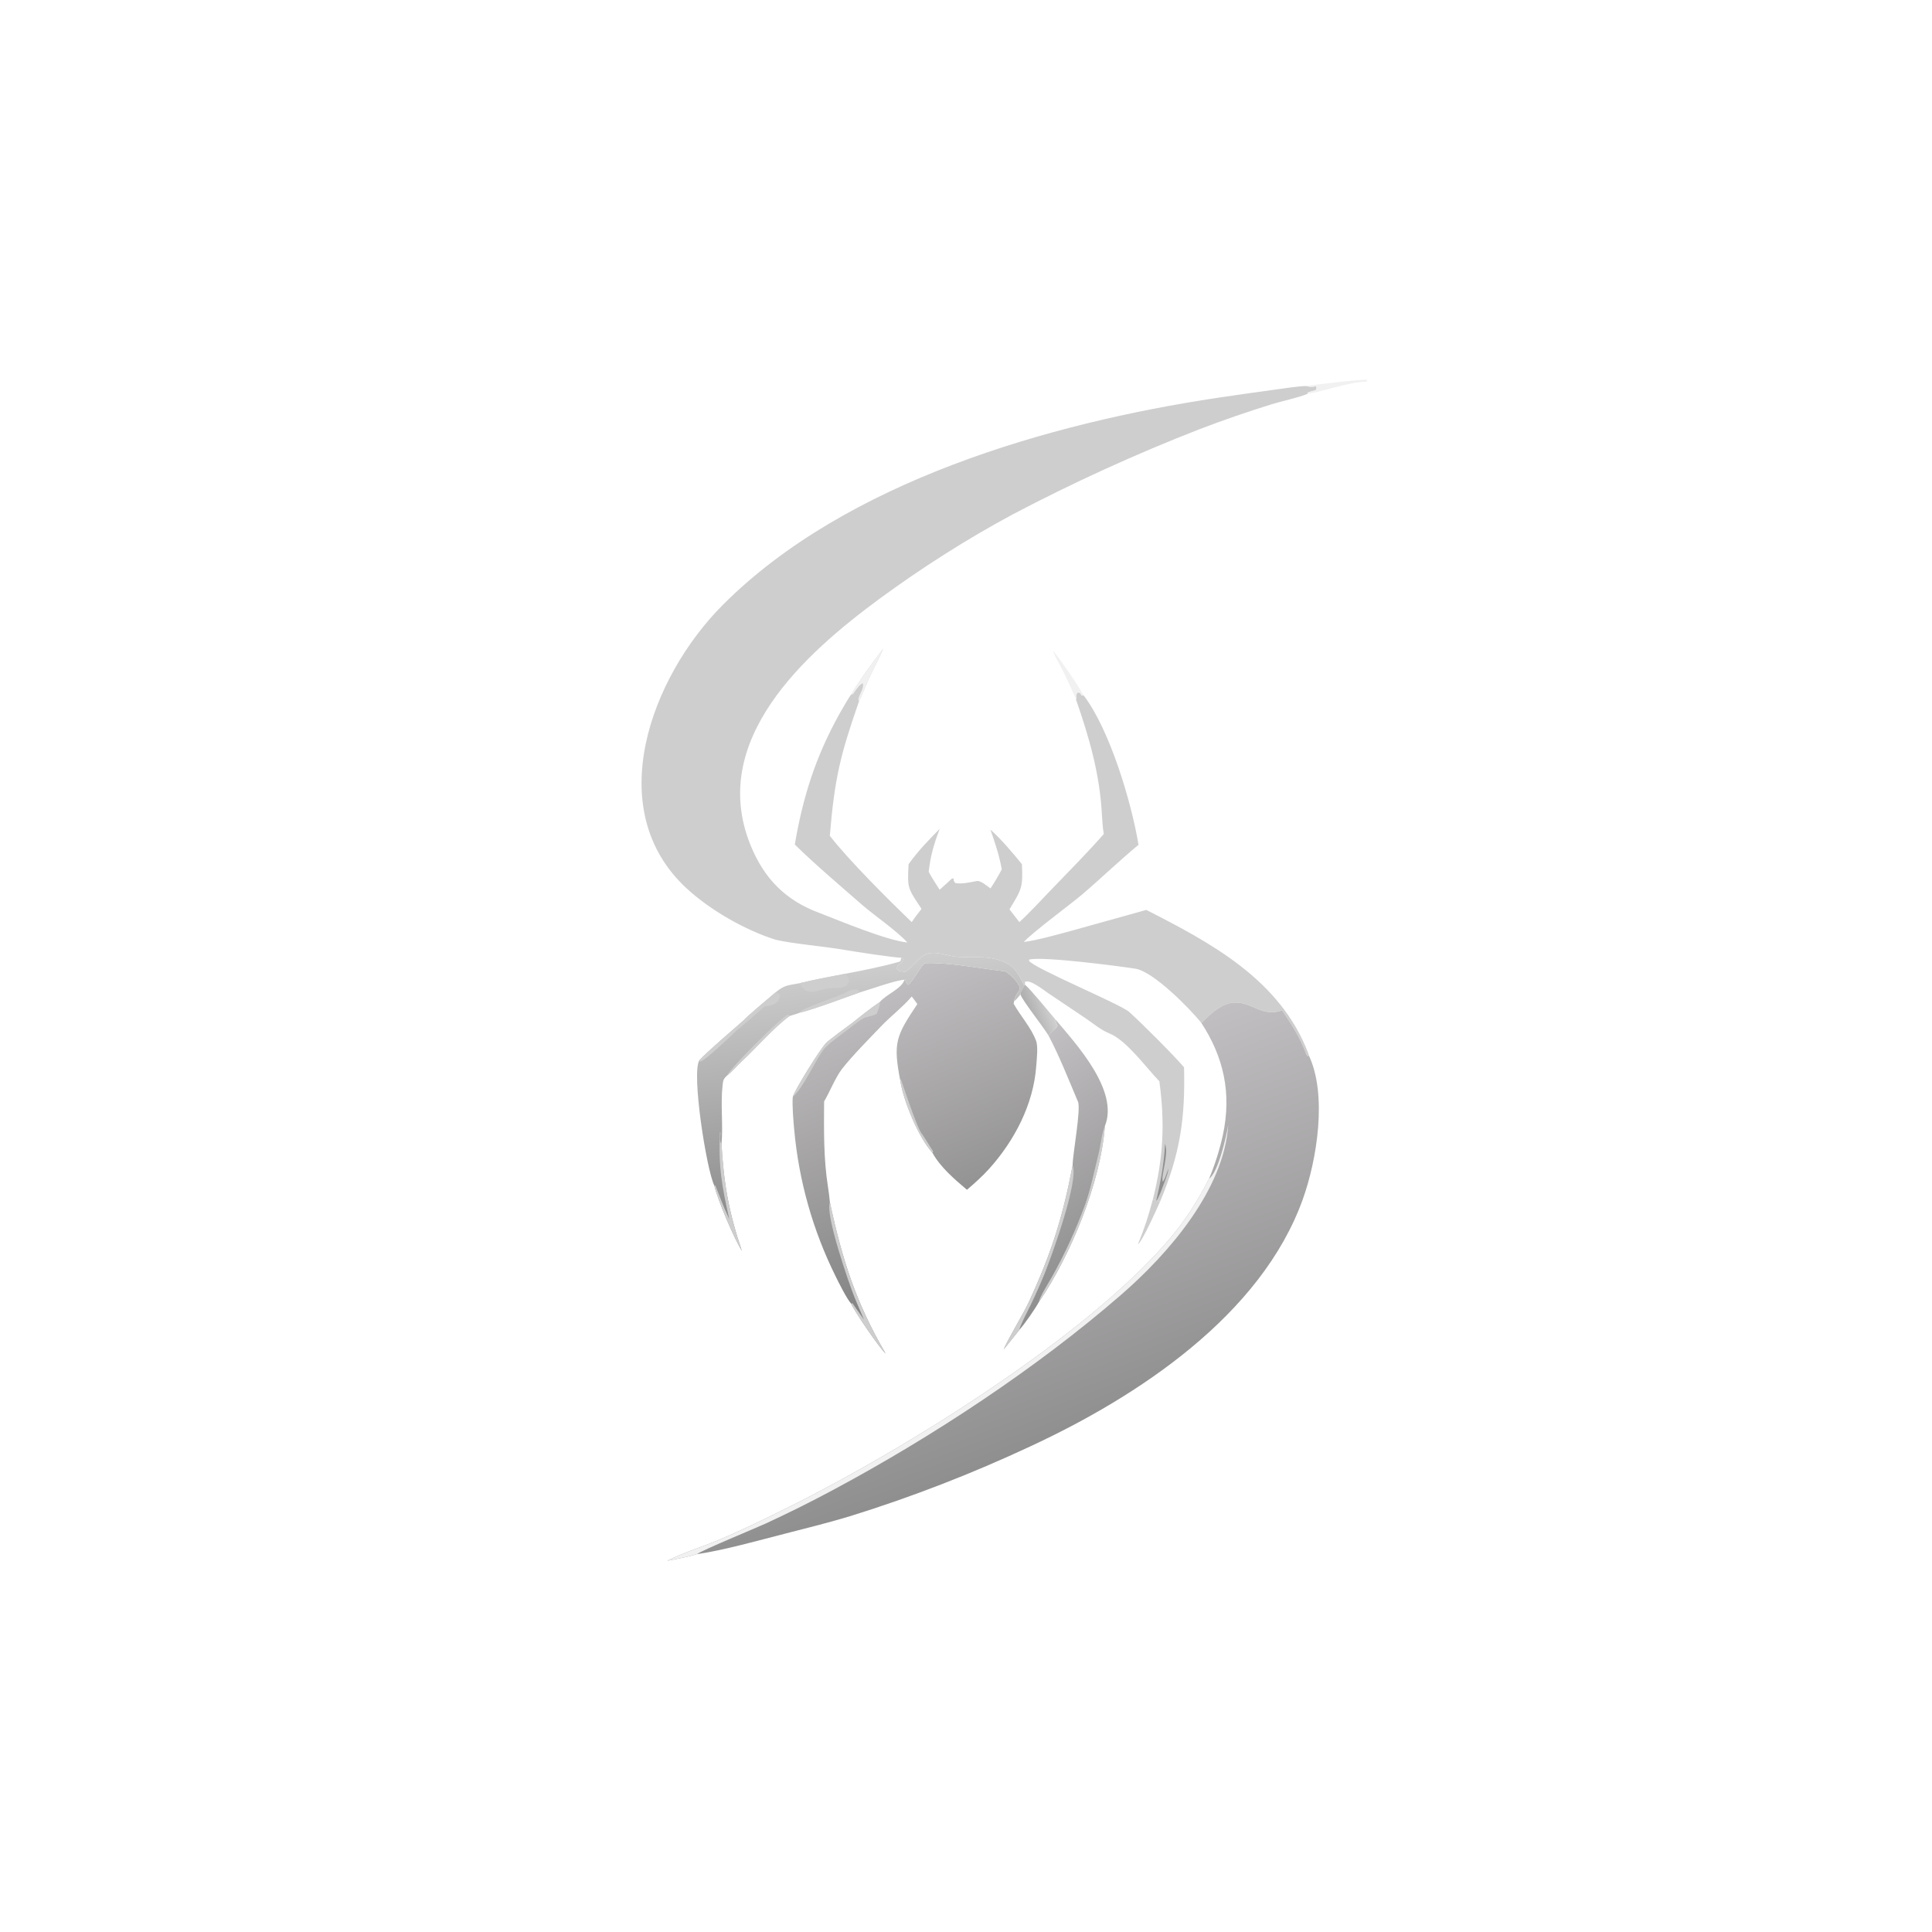
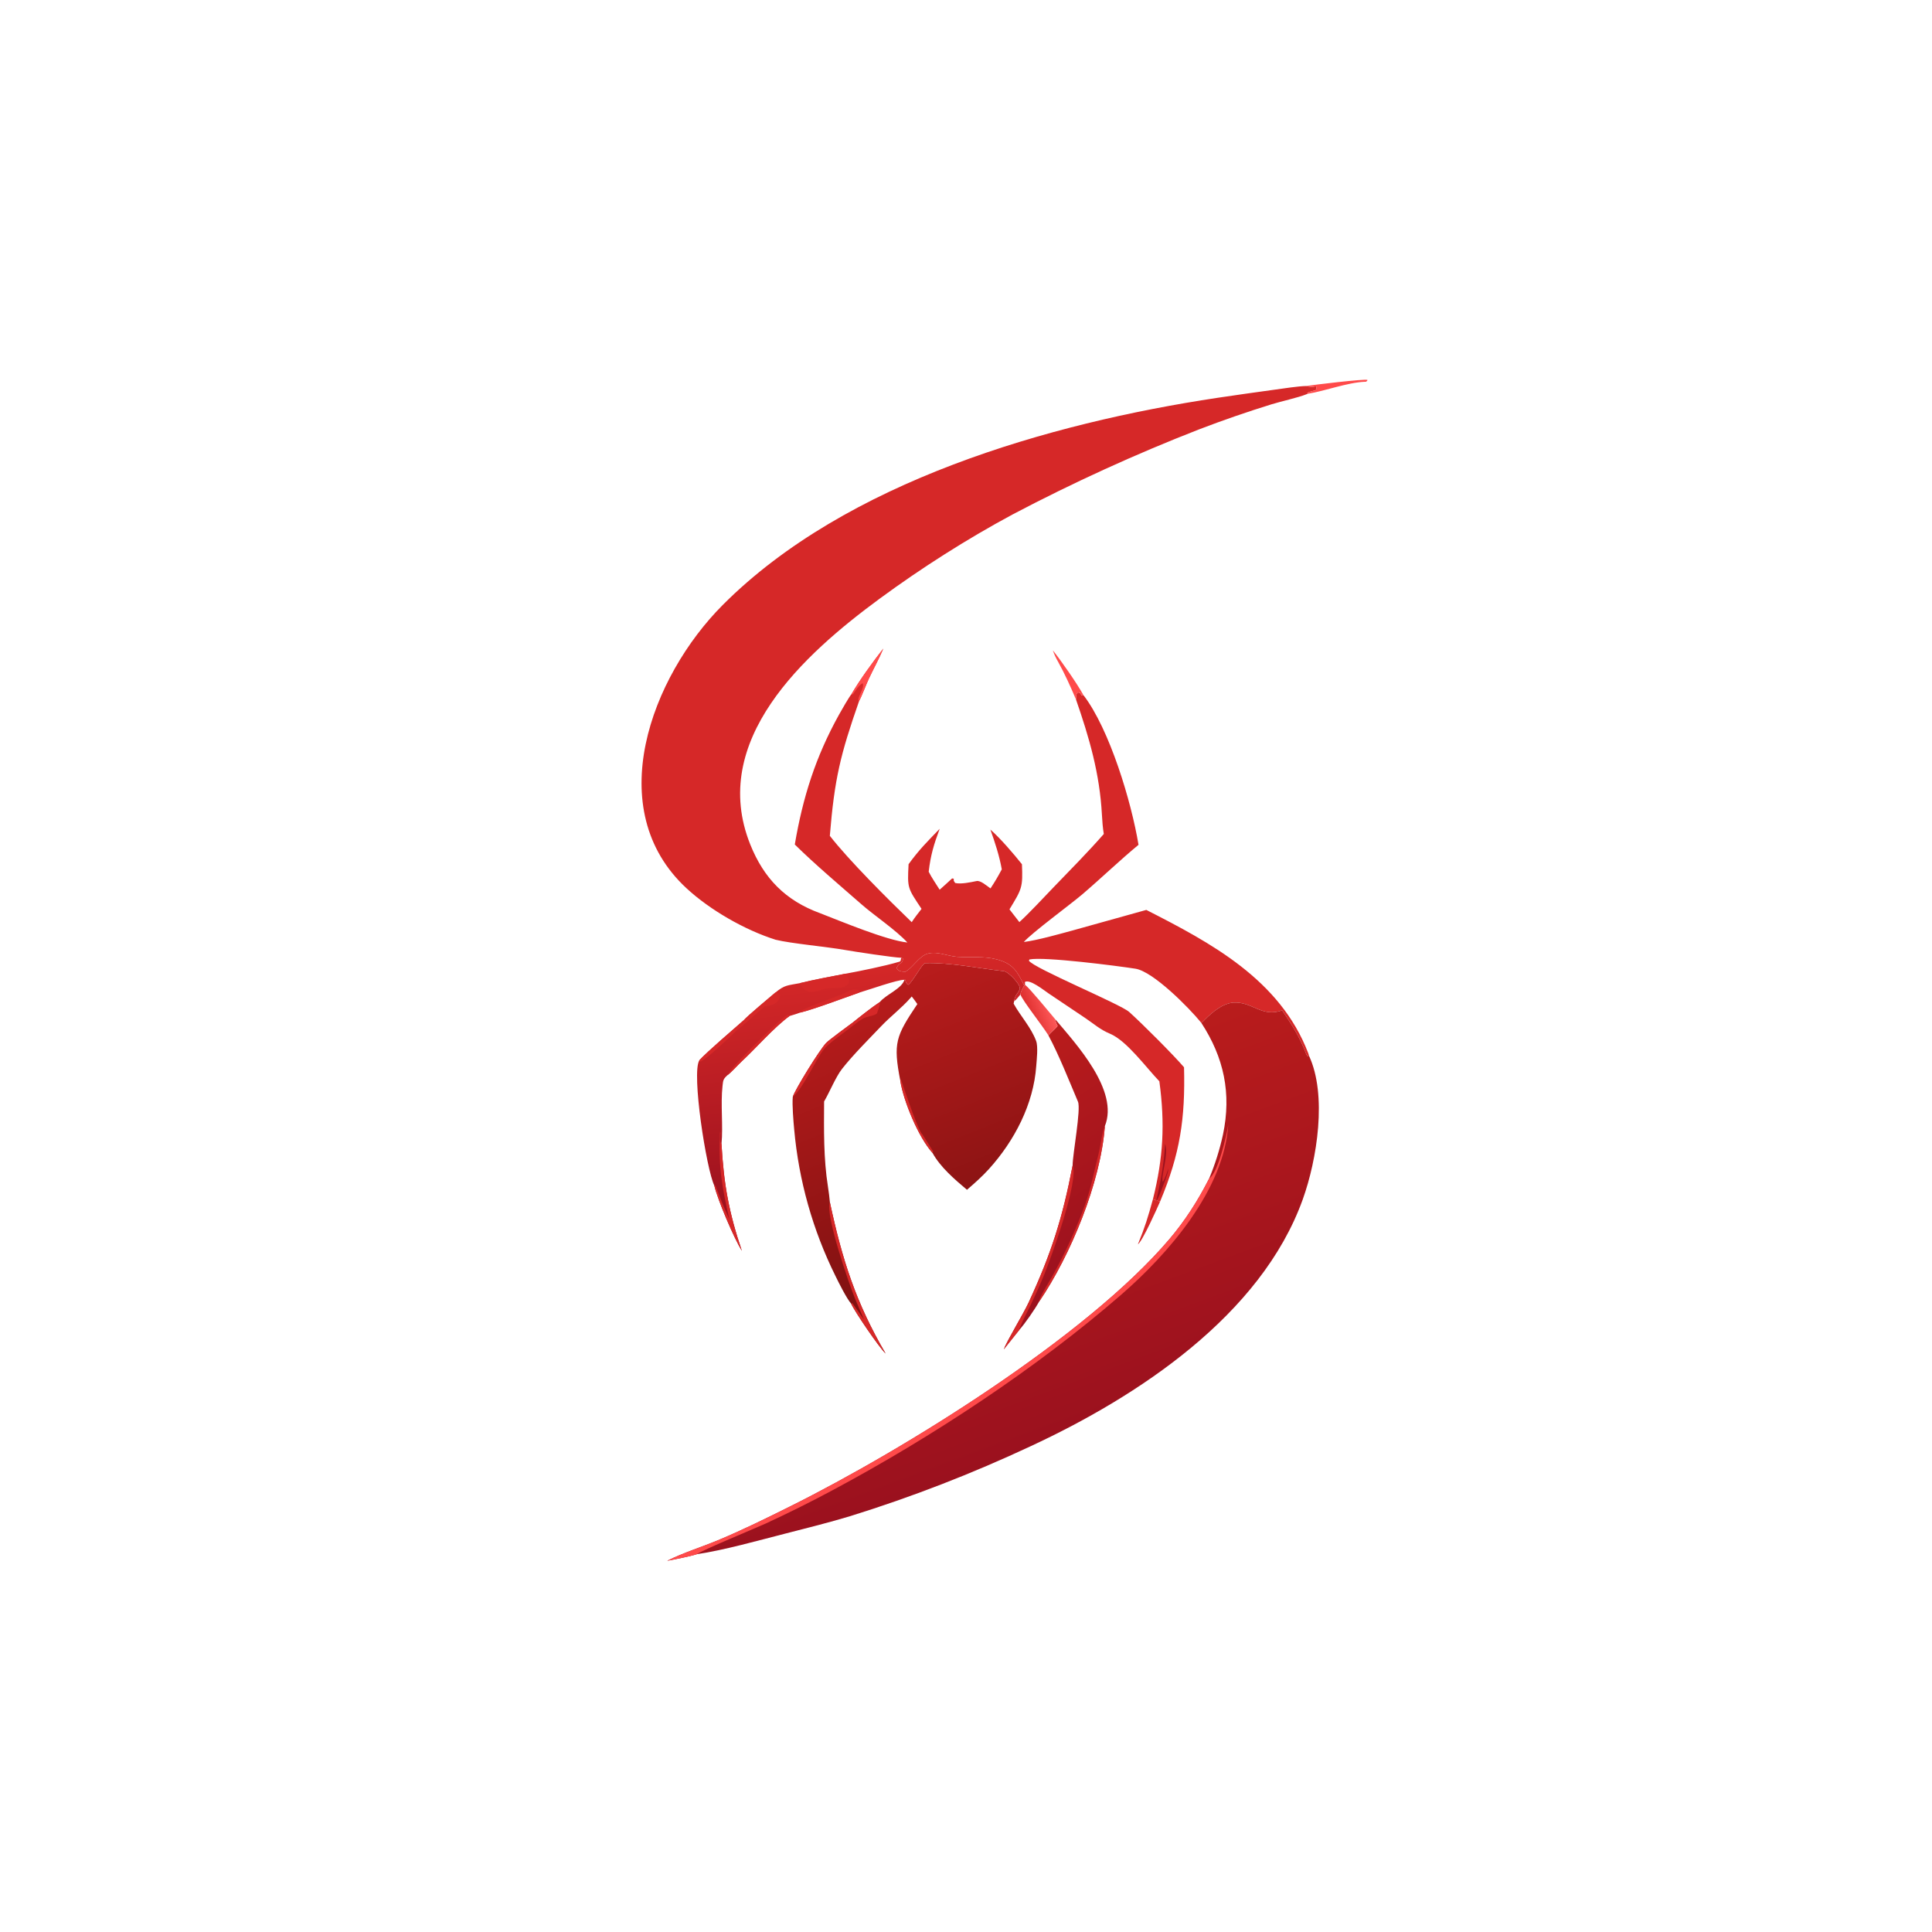
<svg xmlns="http://www.w3.org/2000/svg" width="1254" height="1254" display="block" preserveAspectRatio="none" version="1.1" viewBox="0 0 2048 2048">
  <defs>
    <linearGradient id="e" x1="1090.84" x2="1112.65" y1="1072.15" y2="1063.74" gradientUnits="userSpaceOnUse">
-       <stop class="stop0" offset="0" stop-color="#b1b0b1" stop-opacity="1" />
-       <stop class="stop1" offset="1" stop-color="#d2d1d1" stop-opacity="1" />
+       <stop class="stop0" offset="0" stop-color="#e03131" stop-opacity="1" />
+       <stop class="stop1" offset="1" stop-color="#ff5a5a" stop-opacity="1" />
    </linearGradient>
    <linearGradient id="d" x1="1172.71" x2="1042.01" y1="1334.47" y2="1141.02" gradientUnits="userSpaceOnUse">
-       <stop class="stop0" offset="0" stop-color="#908f90" stop-opacity="1" />
-       <stop class="stop1" offset="1" stop-color="#c1bfc1" stop-opacity="1" />
+       <stop class="stop0" offset="0" stop-color="#9b111e" stop-opacity="1" />
+       <stop class="stop1" offset="1" stop-color="#b91c1c" stop-opacity="1" />
    </linearGradient>
    <linearGradient id="c" x1="931.061" x2="902.828" y1="1261.97" y2="1020.06" gradientUnits="userSpaceOnUse">
-       <stop class="stop0" offset="0" stop-color="#908f90" stop-opacity="1" />
-       <stop class="stop1" offset="1" stop-color="#cfcece" stop-opacity="1" />
+       <stop class="stop0" offset="0" stop-color="#9b111e" stop-opacity="1" />
+       <stop class="stop1" offset="1" stop-color="#d62828" stop-opacity="1" />
    </linearGradient>
    <linearGradient id="b" x1="1037.68" x2="921.464" y1="1335.22" y2="1044.17" gradientUnits="userSpaceOnUse">
-       <stop class="stop0" offset="0" stop-color="#868585" stop-opacity="1" />
-       <stop class="stop1" offset="1" stop-color="#c1bfc1" stop-opacity="1" />
+       <stop class="stop0" offset="0" stop-color="#7f1111" stop-opacity="1" />
+       <stop class="stop1" offset="1" stop-color="#b91c1c" stop-opacity="1" />
    </linearGradient>
    <linearGradient id="a" x1="1128.35" x2="999.546" y1="1522.53" y2="1175.9" gradientUnits="userSpaceOnUse">
-       <stop class="stop0" offset="0" stop-color="#908f90" stop-opacity="1" />
-       <stop class="stop1" offset="1" stop-color="#c1bfc1" stop-opacity="1" />
+       <stop class="stop0" offset="0" stop-color="#9b111e" stop-opacity="1" />
+       <stop class="stop1" offset="1" stop-color="#b91c1c" stop-opacity="1" />
    </linearGradient>
  </defs>
-   <path fill="#cfcece" d="M955.345 1015.27C946.749 1015 906.167 1008.84 895.335 1006.93C876.44 1003.6 838.33 1000.16 822.146 996.153C789.156 985.694 752.724 964.637 727.946 941.806C637.136 858.132 690.033 717.534 766.27 641.148C896.771 510.392 1112.12 448.596 1290.39 421.732C1310.58 418.734 1330.79 415.855 1351.01 413.095C1360.16 411.85 1375.95 409.367 1384.65 409.188C1389.14 410.343 1390.43 410.227 1395 409.454C1396.05 411.87 1395.84 410.555 1394.77 413.606C1392.05 414.476 1387.45 415.257 1385.78 416.564L1386.19 417.408L1384.46 418.113C1376.05 421.465 1357.46 425.616 1347.92 428.567C1322.04 436.577 1296.43 445.437 1271.13 455.134A1927 1927 0 0 0 1073.48 545.292C1025.06 571.313 976.622 602.168 932.4 634.673C852.349 693.514 751.074 784.916 795.336 895.251C809.768 931.227 832.763 954.682 869.256 967.996C891.533 976.647 939.566 996.713 961.866 999.1C949.685 985.815 927.107 970.79 913.15 958.564C890.437 938.668 863.841 916.242 842.519 895.207C851.006 845.14 864.573 802.234 889.471 757.425C891.64 753.521 900.093 738.682 902.602 735.819C911.262 720.915 925.605 701.212 936.347 687.52C932.082 697.878 925.886 709.041 921.002 719.465C918.353 725.119 912.843 739.46 910.642 743.266C890.866 799.931 884.6 825.396 879.658 886.005C899.68 911.847 942.051 954.014 966.471 977.534C969.597 972.636 973.308 968.057 976.865 963.447C961.99 941.014 961.792 941.776 963.135 916.057C974.205 900.808 982.977 892.13 996.104 878.562C989.899 895.205 986.483 906.481 984.457 924.072C987.001 929.337 992.766 937.911 996.08 943.148C1000.41 939.442 1004.92 935.039 1009.27 931.168C1013.47 931.649 1008.71 931.401 1012.57 936.023C1018.87 937.43 1028.84 935.258 1035.18 933.949C1039.39 933.078 1045.79 938.824 1049.97 941.758C1054.75 934.487 1057.83 929.243 1061.93 921.561C1059.48 907.595 1054.65 892.704 1049.84 879.383C1060.11 888.318 1074.71 905.258 1083.3 916.133C1084.38 940.792 1083.22 942.309 1070.09 963.95L1080.57 977.464C1091.21 967.857 1106.33 951.399 1116.6 940.772C1134.34 922.419 1153.36 903.118 1170.08 884.07C1169 878.076 1168.4 869.608 1168.07 863.476C1165.71 819.991 1154.76 782.226 1140.5 741.192L1141.12 740.533C1140.72 737.594 1140.44 735.975 1142.61 733.929L1145.09 734.615L1146.61 737.32L1148.5 736.861C1176.41 773.258 1199.42 850.417 1206.87 895.545C1187.56 911.469 1166.58 931.585 1147.1 948.199C1134.91 958.586 1093.49 989.058 1085.3 998.569C1100.31 996.564 1121.92 990.406 1136.83 986.376L1215.12 964.553C1283.39 999.334 1356.99 1038.39 1386.79 1116.47C1387.15 1117.41 1387.36 1118.33 1387.53 1119.03L1386.05 1119.58C1385.14 1118.25 1384.98 1118.22 1384.47 1116.88C1377.63 1098.89 1369.71 1086.8 1359.16 1071.03C1337.28 1078.85 1327.56 1061.44 1307.14 1062.8C1295.48 1064.01 1285.08 1072.96 1277.1 1080.92C1275.42 1082.59 1275.76 1082.62 1273.37 1084.17C1260.12 1067.87 1222.36 1029.83 1203.62 1026.87C1184.95 1023.93 1106.52 1013.82 1091.23 1017.08L1090.7 1018.36C1095.42 1026.21 1187.76 1064.43 1196.93 1072.67C1211 1085.32 1243.36 1117.69 1255.13 1131.37C1256.51 1185.69 1250.97 1223.15 1229.78 1273.58C1226.06 1272.73 1225.61 1272.65 1222.17 1271.11C1233.16 1227.15 1235.04 1191.18 1228.97 1146.23C1214.29 1130.86 1194.33 1103.18 1176.61 1095.78C1166.05 1091.36 1159.92 1085.58 1150.41 1079.16L1111.42 1052.99C1106.39 1049.57 1091.47 1037.58 1086.45 1040.96L1086.62 1043.87L1085.69 1044.72C1078.44 1029.97 1074.05 1021.55 1056.61 1016.99C1042.33 1013.25 1028.81 1015.33 1014.32 1014.24C1004.21 1013.49 991.874 1007.4 981.706 1011.49C973.193 1015.25 967.791 1025.3 959.857 1030.07C955.97 1029.88 952.482 1030 950.584 1026.28C952.316 1020.1 957.072 1022.3 957.118 1016.1Z" />
-   <path fill="#f2f1f1" d="M902.602 735.819C911.262 720.915 925.605 701.212 936.347 687.52C932.082 697.878 925.886 709.041 921.002 719.465C918.353 725.119 912.843 739.46 910.642 743.266C907.515 739.897 916.845 730.4 914.561 724.253C910.827 725.678 906.414 732.639 904.097 736.006Z" />
-   <path fill="#908f90" d="M1234.98 1212.58C1239.34 1223.44 1230.14 1247.08 1232.63 1252.75C1234.99 1249.81 1237.2 1242.44 1238.59 1238.57C1238.2 1243.01 1236.9 1246.04 1235.47 1250.25C1231.86 1259.7 1230.01 1265.72 1225.23 1274.71C1230.26 1252.64 1233.82 1235.3 1234.98 1212.58Z" />
+   <path fill="#d62828" d="M955.345 1015.27C946.749 1015 906.167 1008.84 895.335 1006.93C876.44 1003.6 838.33 1000.16 822.146 996.153C789.156 985.694 752.724 964.637 727.946 941.806C637.136 858.132 690.033 717.534 766.27 641.148C896.771 510.392 1112.12 448.596 1290.39 421.732C1310.58 418.734 1330.79 415.855 1351.01 413.095C1360.16 411.85 1375.95 409.367 1384.65 409.188C1389.14 410.343 1390.43 410.227 1395 409.454C1396.05 411.87 1395.84 410.555 1394.77 413.606C1392.05 414.476 1387.45 415.257 1385.78 416.564L1386.19 417.408L1384.46 418.113C1376.05 421.465 1357.46 425.616 1347.92 428.567C1322.04 436.577 1296.43 445.437 1271.13 455.134A1927 1927 0 0 0 1073.48 545.292C1025.06 571.313 976.622 602.168 932.4 634.673C852.349 693.514 751.074 784.916 795.336 895.251C809.768 931.227 832.763 954.682 869.256 967.996C891.533 976.647 939.566 996.713 961.866 999.1C949.685 985.815 927.107 970.79 913.15 958.564C890.437 938.668 863.841 916.242 842.519 895.207C851.006 845.14 864.573 802.234 889.471 757.425C891.64 753.521 900.093 738.682 902.602 735.819C911.262 720.915 925.605 701.212 936.347 687.52C932.082 697.878 925.886 709.041 921.002 719.465C918.353 725.119 912.843 739.46 910.642 743.266C890.866 799.931 884.6 825.396 879.658 886.005C899.68 911.847 942.051 954.014 966.471 977.534C969.597 972.636 973.308 968.057 976.865 963.447C961.99 941.014 961.792 941.776 963.135 916.057C974.205 900.808 982.977 892.13 996.104 878.562C989.899 895.205 986.483 906.481 984.457 924.072C987.001 929.337 992.766 937.911 996.08 943.148C1000.41 939.442 1004.92 935.039 1009.27 931.168C1013.47 931.649 1008.71 931.401 1012.57 936.023C1018.87 937.43 1028.84 935.258 1035.18 933.949C1039.39 933.078 1045.79 938.824 1049.97 941.758C1054.75 934.487 1057.83 929.243 1061.93 921.561C1059.48 907.595 1054.65 892.704 1049.84 879.383C1060.11 888.318 1074.71 905.258 1083.3 916.133C1084.38 940.792 1083.22 942.309 1070.09 963.95L1080.57 977.464C1091.21 967.857 1106.33 951.399 1116.6 940.772C1134.34 922.419 1153.36 903.118 1170.08 884.07C1169 878.076 1168.4 869.608 1168.07 863.476C1165.71 819.991 1154.76 782.226 1140.5 741.192L1141.12 740.533C1140.72 737.594 1140.44 735.975 1142.61 733.929L1145.09 734.615L1146.61 737.32L1148.5 736.861C1176.41 773.258 1199.42 850.417 1206.87 895.545C1187.56 911.469 1166.58 931.585 1147.1 948.199C1134.91 958.586 1093.49 989.058 1085.3 998.569C1100.31 996.564 1121.92 990.406 1136.83 986.376L1215.12 964.553C1283.39 999.334 1356.99 1038.39 1386.79 1116.47C1387.15 1117.41 1387.36 1118.33 1387.53 1119.03L1386.05 1119.58C1385.14 1118.25 1384.98 1118.22 1384.47 1116.88C1377.63 1098.89 1369.71 1086.8 1359.16 1071.03C1337.28 1078.85 1327.56 1061.44 1307.14 1062.8C1295.48 1064.01 1285.08 1072.96 1277.1 1080.92C1275.42 1082.59 1275.76 1082.62 1273.37 1084.17C1260.12 1067.87 1222.36 1029.83 1203.62 1026.87C1184.95 1023.93 1106.52 1013.82 1091.23 1017.08L1090.7 1018.36C1095.42 1026.21 1187.76 1064.43 1196.93 1072.67C1211 1085.32 1243.36 1117.69 1255.13 1131.37C1256.51 1185.69 1250.97 1223.15 1229.78 1273.58C1226.06 1272.73 1225.61 1272.65 1222.17 1271.11C1233.16 1227.15 1235.04 1191.18 1228.97 1146.23C1214.29 1130.86 1194.33 1103.18 1176.61 1095.78C1166.05 1091.36 1159.92 1085.58 1150.41 1079.16L1111.42 1052.99C1106.39 1049.57 1091.47 1037.58 1086.45 1040.96L1086.62 1043.87L1085.69 1044.72C1078.44 1029.97 1074.05 1021.55 1056.61 1016.99C1042.33 1013.25 1028.81 1015.33 1014.32 1014.24C1004.21 1013.49 991.874 1007.4 981.706 1011.49C973.193 1015.25 967.791 1025.3 959.857 1030.07C955.97 1029.88 952.482 1030 950.584 1026.28C952.316 1020.1 957.072 1022.3 957.118 1016.1Z" />
+   <path fill="#ff4a4a" d="M902.602 735.819C911.262 720.915 925.605 701.212 936.347 687.52C932.082 697.878 925.886 709.041 921.002 719.465C918.353 725.119 912.843 739.46 910.642 743.266C907.515 739.897 916.845 730.4 914.561 724.253C910.827 725.678 906.414 732.639 904.097 736.006Z" />
+   <path fill="#9b111e" d="M1234.98 1212.58C1239.34 1223.44 1230.14 1247.08 1232.63 1252.75C1234.99 1249.81 1237.2 1242.44 1238.59 1238.57C1238.2 1243.01 1236.9 1246.04 1235.47 1250.25C1231.86 1259.7 1230.01 1265.72 1225.23 1274.71C1230.26 1252.64 1233.82 1235.3 1234.98 1212.58Z" />
  <path fill="url(#a)" d="M1273.37 1084.17C1275.76 1082.62 1275.42 1082.59 1277.1 1080.92C1285.08 1072.96 1295.48 1064.01 1307.14 1062.8C1327.56 1061.44 1337.28 1078.85 1359.16 1071.03C1369.71 1086.8 1377.63 1098.89 1384.47 1116.88C1384.98 1118.22 1385.14 1118.25 1386.05 1119.58L1387.53 1119.03C1407.06 1160.62 1396.12 1229.27 1380.97 1271.41C1336.79 1394.37 1205.89 1480.46 1092.51 1533.06A1503 1503 0 0 1 901.268 1607.17C880.14 1613.58 854.345 1620.09 832.764 1625.59C805.407 1632.55 766.622 1643.52 738.896 1647.44C730.582 1650.09 715.818 1652.91 707.267 1654.49C724.335 1645.93 743.558 1640.04 761.246 1632.67C787.151 1621.88 812.46 1609.37 837.581 1596.86C959.503 1536.17 1151.82 1416.7 1239.36 1313.86C1256.35 1293.9 1269.87 1272.67 1281.73 1249.34A271.7 271.7 0 0 0 1296.42 1202.66C1305.56 1159.02 1297.42 1121 1273.37 1084.17Z" />
-   <path fill="#f2f1f1" d="M1281.73 1249.34C1291.01 1243.48 1300.33 1204.03 1301.99 1192.17C1297.66 1260.9 1238.78 1328.77 1188.64 1372.34C1098.67 1450.5 987.591 1523.56 882.204 1579.89A1319 1319 0 0 1 811.535 1615.07C802.582 1619.22 742.895 1643.81 738.896 1647.44C730.582 1650.09 715.818 1652.91 707.267 1654.49C724.335 1645.93 743.558 1640.04 761.246 1632.67C787.151 1621.88 812.46 1609.37 837.581 1596.86C959.503 1536.17 1151.82 1416.7 1239.36 1313.86C1256.35 1293.9 1269.87 1272.67 1281.73 1249.34Z" />
+   <path fill="#ff4a4a" d="M1281.73 1249.34C1291.01 1243.48 1300.33 1204.03 1301.99 1192.17C1297.66 1260.9 1238.78 1328.77 1188.64 1372.34C1098.67 1450.5 987.591 1523.56 882.204 1579.89A1319 1319 0 0 1 811.535 1615.07C802.582 1619.22 742.895 1643.81 738.896 1647.44C730.582 1650.09 715.818 1652.91 707.267 1654.49C724.335 1645.93 743.558 1640.04 761.246 1632.67C787.151 1621.88 812.46 1609.37 837.581 1596.86C959.503 1536.17 1151.82 1416.7 1239.36 1313.86C1256.35 1293.9 1269.87 1272.67 1281.73 1249.34Z" />
  <path fill="url(#b)" d="M958.761 1038.69L959.381 1038.35C960.72 1041.82 960.17 1042.14 962.701 1043.97C967.519 1040.85 977.546 1021.05 980.904 1020.96C1007.75 1020.22 1037.27 1026.49 1064.27 1029.49C1068.82 1030 1083.12 1044.39 1080.84 1048.92C1078.05 1054.5 1076.12 1054.42 1074.96 1061.45C1074.8 1062.27 1074.65 1063.1 1074.5 1063.92C1081.77 1077.1 1093.09 1089.18 1098.33 1103.43C1100.59 1109.57 1098.94 1123.25 1098.46 1130.01C1095.6 1170.51 1075.36 1209.21 1048.49 1239.02C1041.34 1246.95 1033.18 1254.21 1025.03 1261.22C1012 1250.21 996.796 1237.31 988.47 1222.07C973.792 1205.91 957.784 1167.4 954.378 1145.78C946.551 1105.26 949.636 1098.44 972.418 1064.35C970.629 1061.87 968.393 1058.57 966.48 1056.3L965.436 1057.51C955.739 1068.6 944.026 1077.34 933.932 1087.96C920.756 1101.81 904.381 1118.07 892.608 1133.04C886.001 1141.44 879.377 1157.73 873.577 1167.63C873.411 1198.1 872.918 1228.01 877.698 1258.2C878.543 1263.53 879.235 1269.21 879.741 1274.59C892.698 1335.09 907.288 1381.09 938.792 1434.81C932 1428.5 905.977 1390.34 902.285 1381.98C897.551 1376.7 888.791 1359.13 885.64 1352.62A437.8 437.8 0 0 1 841.873 1197.23C841.06 1188.55 839.596 1171.15 840.382 1162.77C842.363 1155.62 868.903 1112.55 875.949 1105.36C878.938 1102.31 899.503 1087.19 904.277 1083.67C912.081 1077.37 924.414 1067.61 932.568 1062.27C939.176 1054.19 955.624 1048.31 958.761 1038.69Z" />
-   <path fill="#cfcece" d="M915.897 1398.91A934 934 0 0 1 905.965 1375.58C899.712 1360.08 874.448 1287 879.741 1274.59C892.698 1335.09 907.288 1381.09 938.792 1434.81C932 1428.5 905.977 1390.34 902.285 1381.98L903.586 1381.43A995 995 0 0 1 915.897 1398.91ZM904.277 1083.67L905.016 1086.46C897.193 1092.95 879.027 1105.27 873.826 1111.7C863.957 1123.9 852.181 1152.58 840.382 1162.77C842.363 1155.62 868.903 1112.55 875.949 1105.36C878.938 1102.31 899.503 1087.19 904.277 1083.67ZM954.378 1145.78L954.826 1143.6C955.172 1143.89 972.59 1198.31 977.802 1202.56C977.879 1202.62 988.233 1219.06 989.269 1220.69L988.47 1222.07C973.792 1205.91 957.784 1167.4 954.378 1145.78Z" />
-   <path fill="#cfcece" d="M904.277 1083.67C912.081 1077.37 924.414 1067.61 932.568 1062.27C933.263 1065.42 930.789 1070.23 929.577 1074.33C926.313 1077.06 919.46 1077.32 915.454 1079.38C912.063 1081.12 908.108 1084.18 905.016 1086.46Z" />
+   <path fill="#d62828" d="M915.897 1398.91A934 934 0 0 1 905.965 1375.58C899.712 1360.08 874.448 1287 879.741 1274.59C892.698 1335.09 907.288 1381.09 938.792 1434.81C932 1428.5 905.977 1390.34 902.285 1381.98L903.586 1381.43A995 995 0 0 1 915.897 1398.91ZM904.277 1083.67L905.016 1086.46C897.193 1092.95 879.027 1105.27 873.826 1111.7C863.957 1123.9 852.181 1152.58 840.382 1162.77C842.363 1155.62 868.903 1112.55 875.949 1105.36C878.938 1102.31 899.503 1087.19 904.277 1083.67ZM954.378 1145.78L954.826 1143.6C955.172 1143.89 972.59 1198.31 977.802 1202.56C977.879 1202.62 988.233 1219.06 989.269 1220.69L988.47 1222.07C973.792 1205.91 957.784 1167.4 954.378 1145.78Z" />
+   <path fill="#d62828" d="M904.277 1083.67C912.081 1077.37 924.414 1067.61 932.568 1062.27C933.263 1065.42 930.789 1070.23 929.577 1074.33C926.313 1077.06 919.46 1077.32 915.454 1079.38C912.063 1081.12 908.108 1084.18 905.016 1086.46Z" />
  <path fill="url(#c)" d="M955.345 1015.27L957.118 1016.1C957.072 1022.3 952.316 1020.1 950.584 1026.28C952.482 1030 955.97 1029.88 959.857 1030.07C967.791 1025.3 973.193 1015.25 981.706 1011.49C991.874 1007.4 1004.21 1013.49 1014.32 1014.24C1028.81 1015.33 1042.33 1013.25 1056.61 1016.99C1074.05 1021.55 1078.44 1029.97 1085.69 1044.72C1084.52 1047.08 1081.68 1051.92 1081.71 1054.18C1079.79 1056.49 1077.29 1059.81 1074.96 1061.45C1076.12 1054.42 1078.05 1054.5 1080.84 1048.92C1083.12 1044.39 1068.82 1030 1064.27 1029.49C1037.27 1026.49 1007.75 1020.22 980.904 1020.96C977.546 1021.05 967.519 1040.85 962.701 1043.97C960.17 1042.14 960.72 1041.82 959.381 1038.35L958.761 1038.69C952.082 1038.12 919.953 1049.62 910.864 1052.19C896.116 1057.33 861.98 1070.16 848.201 1073.4C844.594 1074.62 840.612 1076.07 836.958 1077.02C820.897 1088.63 801.368 1111.05 786.315 1125.05C782.165 1128.9 775.514 1136.49 771.301 1139.61C766.622 1143.84 766.606 1144.93 765.914 1151.07C763.705 1170.7 766.698 1193.38 764.805 1212.67C767.329 1255.71 772.571 1284.93 786.395 1325.95C777.931 1312.25 760.942 1272.35 757.195 1256.74C748.929 1240 732.75 1137.32 741.356 1123.91C749.435 1115.01 778.497 1090.17 788.675 1081.21C791.099 1077.98 817.577 1055.79 821.935 1052.12C831.978 1043.85 834.975 1044.69 847.904 1042.17C863.493 1038.34 880.012 1035.36 895.824 1032.26C911.895 1029.31 937.35 1024.19 953.385 1019.44C955.058 1018.94 954.756 1017.72 955.345 1015.27Z" />
-   <path fill="#cfcece" d="M847.904 1042.17C863.493 1038.34 880.012 1035.36 895.824 1032.26C898.777 1035.04 898.723 1035.63 900.006 1039.66C898.381 1050.01 883.399 1046.19 875.988 1047.94C864.635 1050.6 854.463 1056.17 847.904 1042.17ZM773.09 1292.39C765.125 1256.87 761.407 1236.4 763.247 1199.72L763.834 1200.86C763.477 1204.94 762.57 1209.66 764.805 1212.67C767.329 1255.71 772.571 1284.93 786.395 1325.95C777.931 1312.25 760.942 1272.35 757.195 1256.74L758.292 1256.58C763.432 1269.76 766.94 1279.29 773.09 1292.39ZM821.935 1052.12C825.917 1053.09 824.42 1052.07 826.915 1054.7C826.679 1063.55 818.025 1066.19 810.66 1066.7C805.262 1071.27 785.627 1088.98 781.351 1091.81C783.87 1085.98 787.955 1086.41 788.675 1081.21C791.099 1077.98 817.577 1055.79 821.935 1052.12ZM848.201 1073.4L848.371 1072.32C852.036 1068.02 890.646 1055.83 898.114 1051.29C901.448 1049.26 906.712 1047.68 910.449 1049.9L910.864 1052.19C896.116 1057.33 861.98 1070.16 848.201 1073.4ZM771.301 1139.61C771.774 1134.52 828.531 1077.85 835.367 1075.4L836.958 1077.02C820.897 1088.63 801.368 1111.05 786.315 1125.05C782.165 1128.9 775.514 1136.49 771.301 1139.61Z" />
-   <path fill="#cfcece" d="M788.675 1081.21C787.955 1086.41 783.87 1085.98 781.351 1091.81C775.624 1097.38 747.638 1124.28 742.222 1125.39L741.356 1123.91C749.435 1115.01 778.497 1090.17 788.675 1081.21Z" />
+   <path fill="#d62828" d="M847.904 1042.17C863.493 1038.34 880.012 1035.36 895.824 1032.26C898.777 1035.04 898.723 1035.63 900.006 1039.66C898.381 1050.01 883.399 1046.19 875.988 1047.94C864.635 1050.6 854.463 1056.17 847.904 1042.17ZM773.09 1292.39C765.125 1256.87 761.407 1236.4 763.247 1199.72L763.834 1200.86C763.477 1204.94 762.57 1209.66 764.805 1212.67C767.329 1255.71 772.571 1284.93 786.395 1325.95C777.931 1312.25 760.942 1272.35 757.195 1256.74L758.292 1256.58C763.432 1269.76 766.94 1279.29 773.09 1292.39ZM821.935 1052.12C825.917 1053.09 824.42 1052.07 826.915 1054.7C826.679 1063.55 818.025 1066.19 810.66 1066.7C805.262 1071.27 785.627 1088.98 781.351 1091.81C783.87 1085.98 787.955 1086.41 788.675 1081.21C791.099 1077.98 817.577 1055.79 821.935 1052.12ZM848.201 1073.4L848.371 1072.32C852.036 1068.02 890.646 1055.83 898.114 1051.29C901.448 1049.26 906.712 1047.68 910.449 1049.9L910.864 1052.19C896.116 1057.33 861.98 1070.16 848.201 1073.4ZM771.301 1139.61C771.774 1134.52 828.531 1077.85 835.367 1075.4L836.958 1077.02C820.897 1088.63 801.368 1111.05 786.315 1125.05C782.165 1128.9 775.514 1136.49 771.301 1139.61Z" />
+   <path fill="#d62828" d="M788.675 1081.21C787.955 1086.41 783.87 1085.98 781.351 1091.81C775.624 1097.38 747.638 1124.28 742.222 1125.39L741.356 1123.91C749.435 1115.01 778.497 1090.17 788.675 1081.21Z" />
  <path fill="url(#d)" d="M1118.38 1080.18C1140.84 1106.82 1186.43 1156.02 1171.21 1193.69C1166.71 1253.58 1134.93 1330.64 1101.46 1379.87C1096.76 1388.27 1086.78 1402.66 1080.42 1409.87L1064.07 1430.34C1067.43 1421.24 1084.57 1393.34 1090.57 1380.35C1114.63 1328.23 1126.33 1290.98 1137.03 1235.49C1136.95 1223.79 1146.09 1175.85 1142.69 1167.82C1133.46 1146.02 1122.5 1118.31 1111.39 1097.57C1113.63 1094.8 1120.51 1089.03 1121.08 1087.42C1119.92 1085.14 1119.54 1084.4 1118.87 1082Z" />
-   <path fill="#cfcece" d="M1137.03 1235.49C1143.81 1251.29 1114.9 1331.19 1107.55 1349.53C1102.85 1361.09 1097.78 1372.49 1092.35 1383.72C1089.46 1389.67 1081.8 1404.07 1080.42 1409.87L1064.07 1430.34C1067.43 1421.24 1084.57 1393.34 1090.57 1380.35C1114.63 1328.23 1126.33 1290.98 1137.03 1235.49ZM1101.46 1379.87C1101.32 1376.07 1112.44 1358.25 1115.25 1353.27A528 528 0 0 0 1150.53 1276.21C1156.31 1259.91 1160.2 1240.22 1164.46 1223.39C1166.5 1215.32 1168.23 1200.02 1171.21 1193.69C1166.71 1253.58 1134.93 1330.64 1101.46 1379.87Z" />
+   <path fill="#d62828" d="M1137.03 1235.49C1143.81 1251.29 1114.9 1331.19 1107.55 1349.53C1102.85 1361.09 1097.78 1372.49 1092.35 1383.72C1089.46 1389.67 1081.8 1404.07 1080.42 1409.87L1064.07 1430.34C1067.43 1421.24 1084.57 1393.34 1090.57 1380.35C1114.63 1328.23 1126.33 1290.98 1137.03 1235.49ZM1101.46 1379.87C1101.32 1376.07 1112.44 1358.25 1115.25 1353.27A528 528 0 0 0 1150.53 1276.21C1156.31 1259.91 1160.2 1240.22 1164.46 1223.39C1166.5 1215.32 1168.23 1200.02 1171.21 1193.69C1166.71 1253.58 1134.93 1330.64 1101.46 1379.87Z" />
  <path fill="url(#e)" d="M1086.62 1043.87C1092.17 1048.38 1112.4 1073.13 1118.38 1080.18L1118.87 1082C1119.54 1084.4 1119.92 1085.14 1121.08 1087.42C1120.51 1089.03 1113.63 1094.8 1111.39 1097.57C1104.99 1087.11 1083.87 1060.68 1081.71 1054.18C1081.68 1051.92 1084.52 1047.08 1085.69 1044.72Z" />
-   <path fill="#f2f1f1" d="M1384.65 409.188C1391.28 408.054 1446.43 401.457 1449.47 402.708L1449.52 403.279C1447.61 405.068 1448.81 404.579 1446.97 404.662C1427.78 405.53 1404.47 414.584 1386.19 417.408L1385.78 416.564C1387.45 415.257 1392.05 414.476 1394.77 413.606C1395.84 410.555 1396.05 411.87 1395 409.454C1390.43 410.227 1389.14 410.343 1384.65 409.188ZM1140.5 741.192C1134.71 727.718 1128.82 714.413 1121.67 701.611C1119.48 697.674 1117.47 693.756 1116.11 689.44C1124.97 700.509 1141.83 724.689 1148.5 736.861L1146.61 737.32L1145.09 734.615L1142.61 733.929C1140.44 735.975 1140.72 737.594 1141.12 740.533Z" />
-   <path fill="#cfcece" d="M1229.78 1273.58C1226.7 1280.75 1211.01 1315.78 1206.24 1319.02C1213.86 1300.36 1216.89 1290.33 1222.17 1271.11C1225.61 1272.65 1226.06 1272.73 1229.78 1273.58Z" />
+   <path fill="#ff4a4a" d="M1384.65 409.188C1391.28 408.054 1446.43 401.457 1449.47 402.708L1449.52 403.279C1447.61 405.068 1448.81 404.579 1446.97 404.662C1427.78 405.53 1404.47 414.584 1386.19 417.408L1385.78 416.564C1387.45 415.257 1392.05 414.476 1394.77 413.606C1395.84 410.555 1396.05 411.87 1395 409.454C1390.43 410.227 1389.14 410.343 1384.65 409.188ZM1140.5 741.192C1134.71 727.718 1128.82 714.413 1121.67 701.611C1119.48 697.674 1117.47 693.756 1116.11 689.44C1124.97 700.509 1141.83 724.689 1148.5 736.861L1146.61 737.32L1145.09 734.615L1142.61 733.929C1140.44 735.975 1140.72 737.594 1141.12 740.533Z" />
+   <path fill="#d62828" d="M1229.78 1273.58C1226.7 1280.75 1211.01 1315.78 1206.24 1319.02C1213.86 1300.36 1216.89 1290.33 1222.17 1271.11C1225.61 1272.65 1226.06 1272.73 1229.78 1273.58Z" />
</svg>
